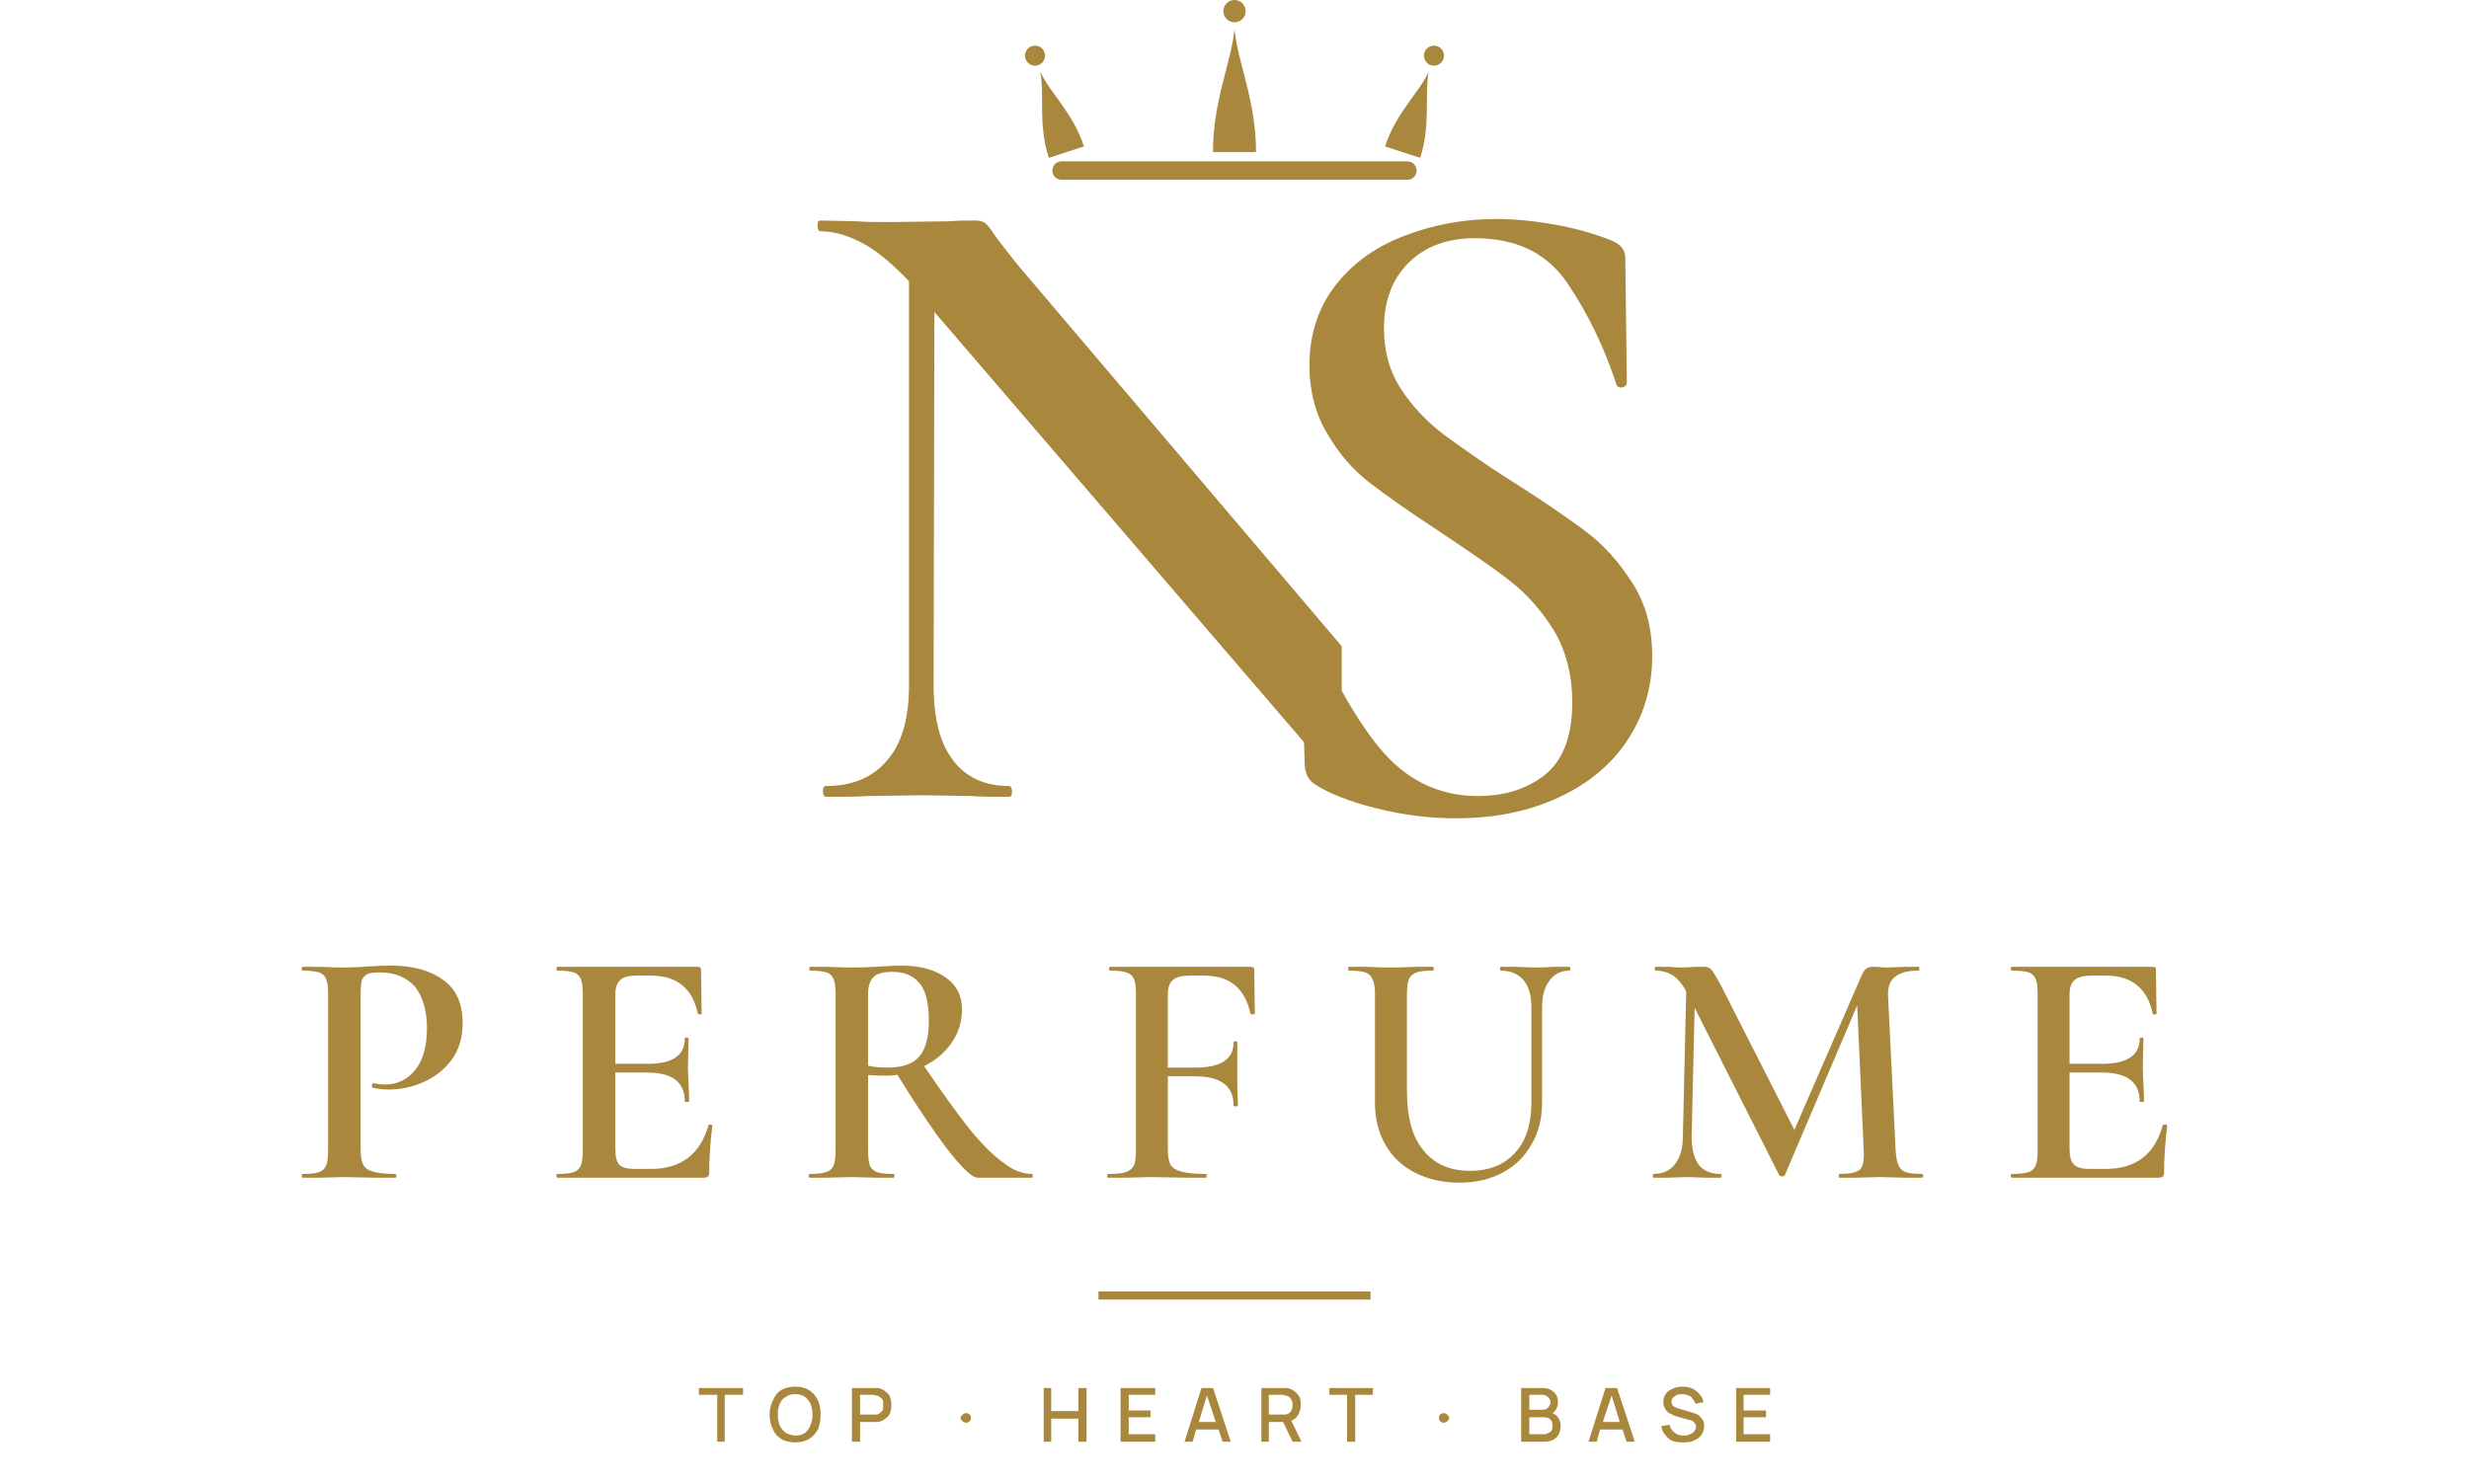
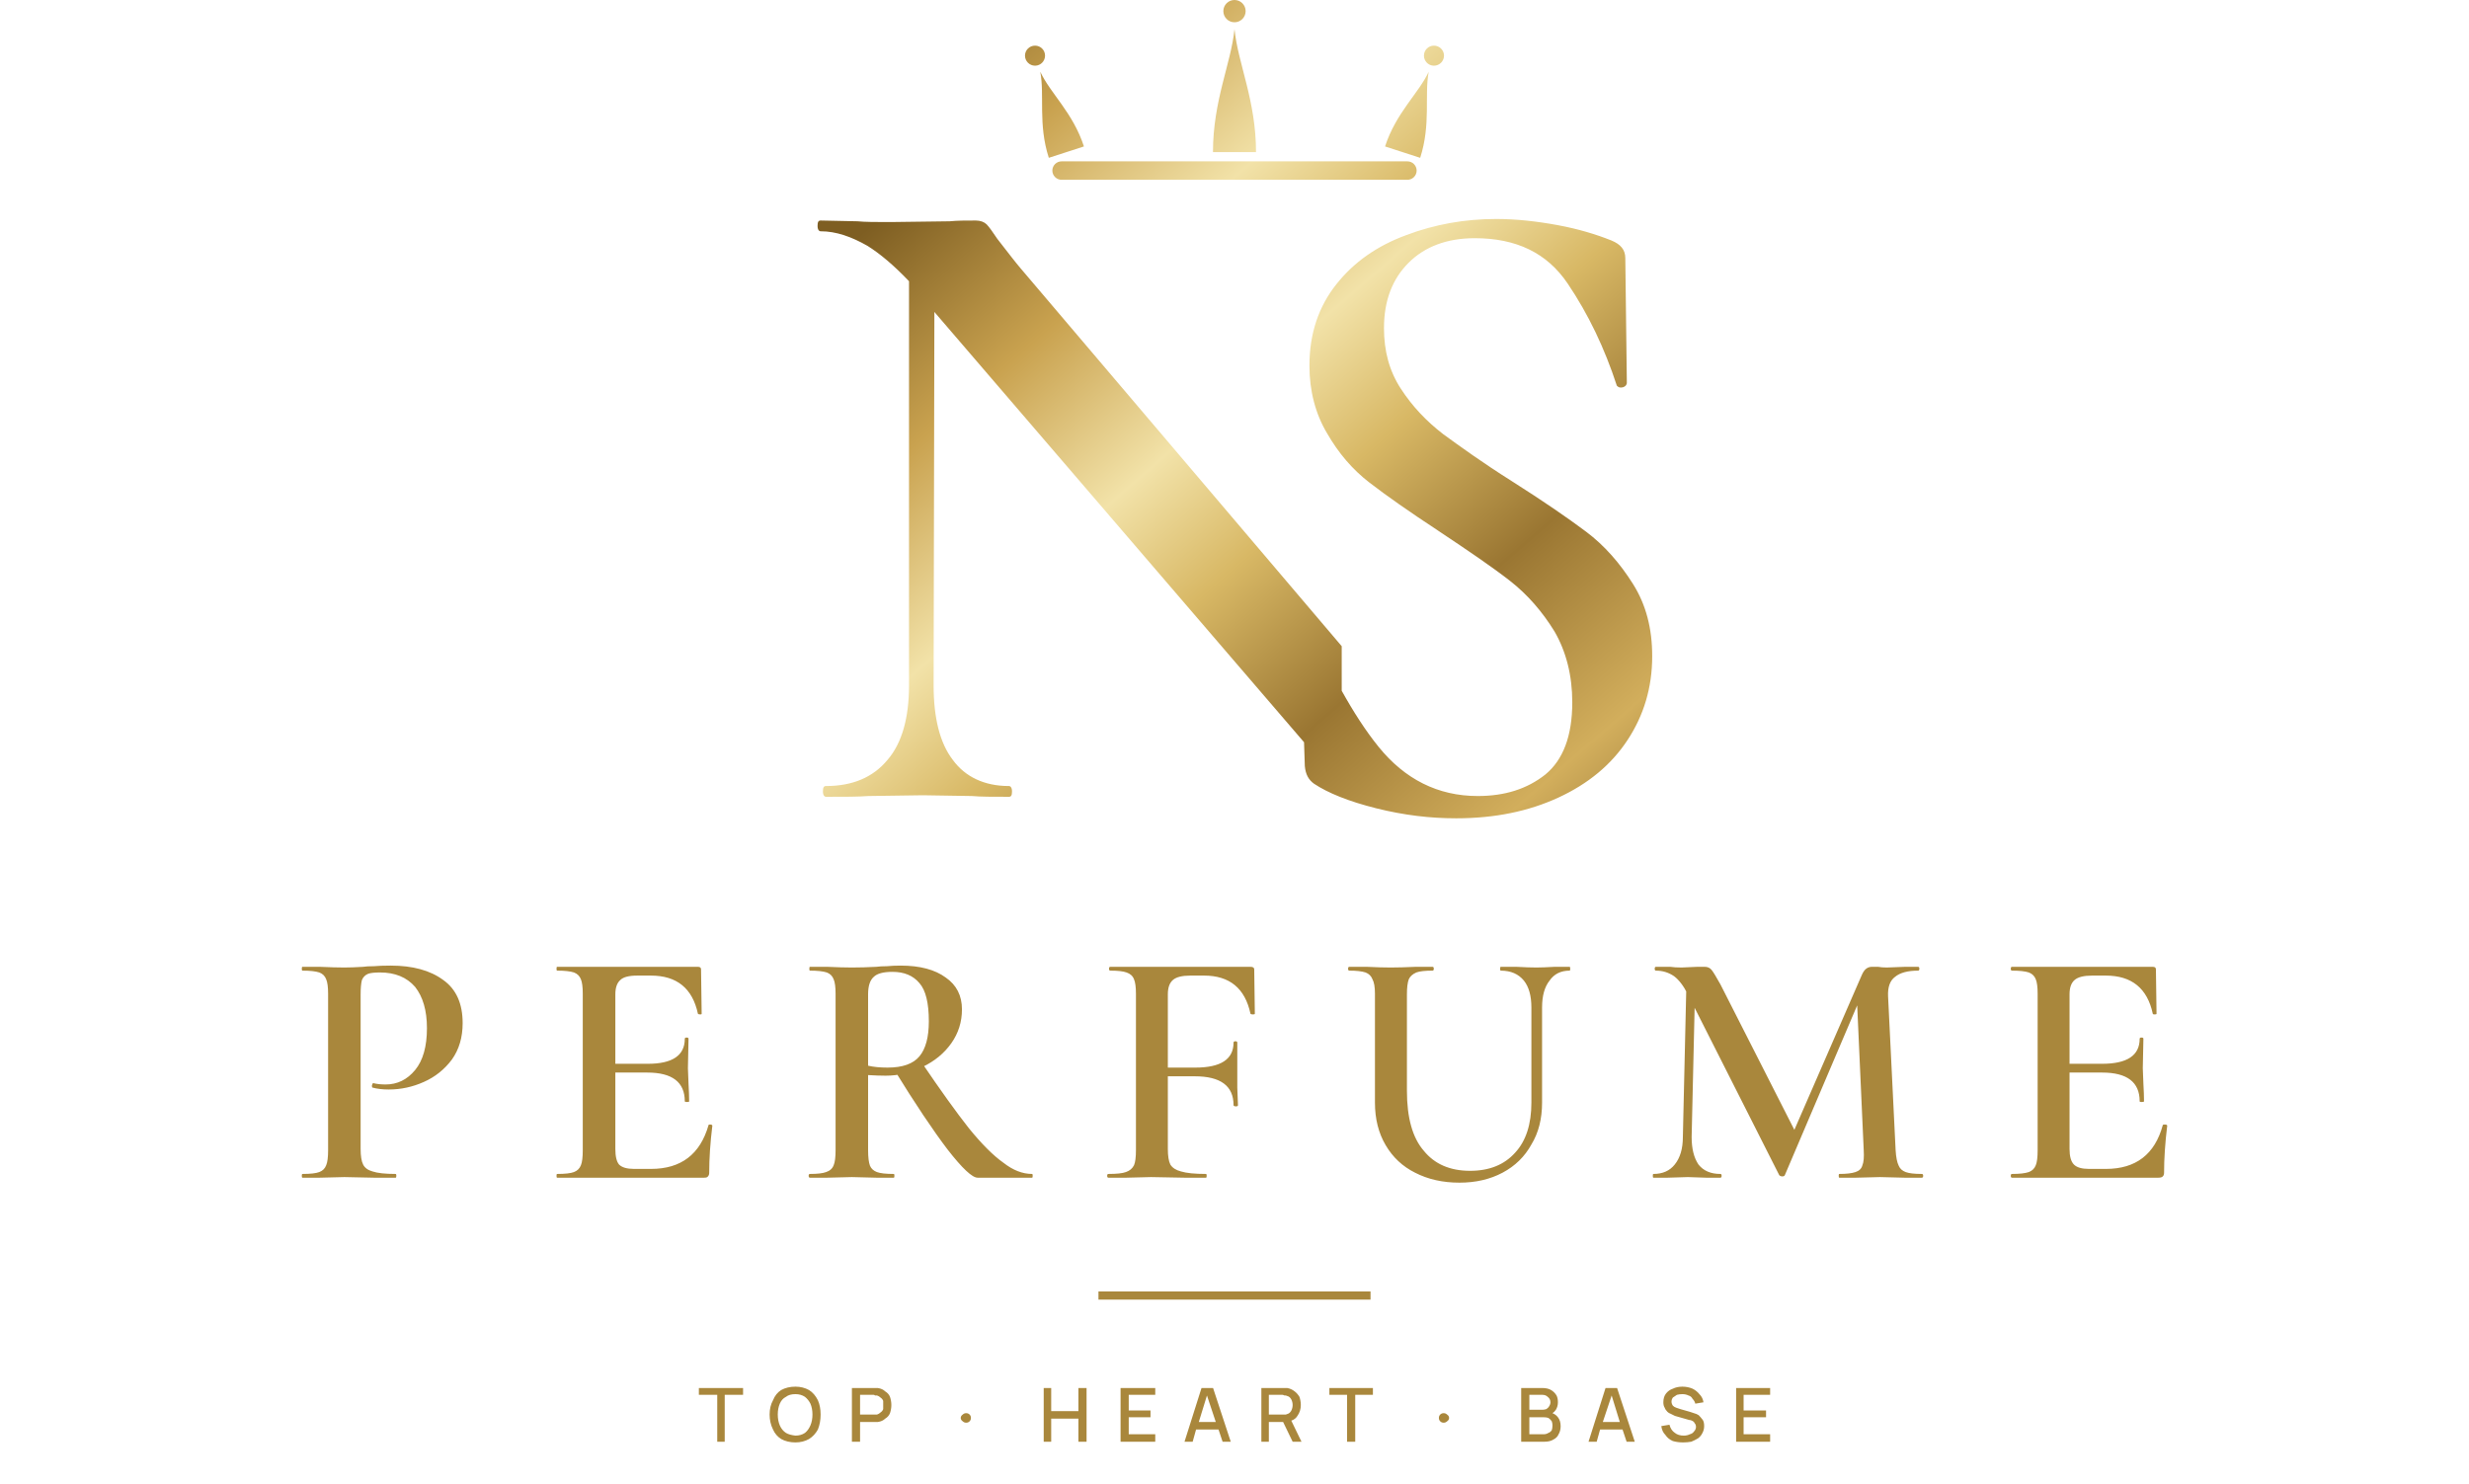
<svg xmlns="http://www.w3.org/2000/svg" viewBox="0 0 363 218.12" width="363" height="218.12" role="img" aria-label="NS Perfume">
-   <g transform="translate(120.2 0) scale(1.129944)" fill="#A9873C">
+   <defs>
+     <linearGradient id="nsGold" gradientUnits="userSpaceOnUse" x1="8" y1="0" x2="100" y2="106">
+       <stop offset="0" stop-color="#7E5E22" />
+       <stop offset="0.18" stop-color="#C9A24F" />
+       <stop offset="0.34" stop-color="#F2E2A8" />
+       <stop offset="0.46" stop-color="#D8B865" />
+       <stop offset="0.62" stop-color="#9A7632" />
+       <stop offset="0.8" stop-color="#D2AE5C" />
+       <stop offset="1" stop-color="#735420" />
+     </linearGradient>
+   </defs>
+   <g transform="translate(120.2 0) scale(1.129944)" fill="url(#nsGold)">
    <path d="M51.45 19.8C51.45 13.08 53.8 8.28 54.25 3.8C54.7 8.28 57.05 13.08 57.05 19.8ZM30.09 20.54C28.67 16.15 29.56 12.39 28.98 9.34C30.29 12.15 33.23 14.66 34.66 19.06ZM73.84 19.06C75.27 14.66 78.21 12.15 79.52 9.34C78.94 12.39 79.83 16.15 78.41 20.54ZM31.75 21L76.75 21C77.41 21 77.95 21.54 77.95 22.2C77.95 22.86 77.41 23.4 76.75 23.4L31.75 23.4C31.09 23.4 30.55 22.86 30.55 22.2C30.55 21.54 31.09 21 31.75 21ZM54.25 0C55.05 0 55.7 0.65 55.7 1.45C55.7 2.25 55.05 2.9 54.25 2.9C53.45 2.9 52.8 2.25 52.8 1.45C52.8 0.65 53.45 0 54.25 0ZM28.3 5.94C29.02 5.94 29.6 6.52 29.6 7.24C29.6 7.96 29.02 8.55 28.3 8.55C27.58 8.55 26.99 7.96 26.99 7.24C26.99 6.52 27.58 5.94 28.3 5.94ZM80.2 5.94C80.92 5.94 81.51 6.52 81.51 7.24C81.51 7.96 80.92 8.55 80.2 8.55C79.48 8.55 78.9 7.96 78.9 7.24C78.9 6.52 79.48 5.94 80.2 5.94Z" />
    <path transform="translate(0 28.4)" d="M15.1,60.8c0,4.2 0.8,7.5 2.5,9.7c1.6,2.2 4.1,3.4 7.3,3.4c0.2,0 0.4,0.2 0.4,0.7c0,0.5 -0.1,0.7 -0.4,0.7c-2.1,0 -3.7,0 -4.8,-0.1l-6.4,-0.1l-7.1,0.1c-1.3,0.1 -3.1,0.1 -5.5,0.1c-0.2,0 -0.4,-0.2 -0.4,-0.7c0,-0.5 0.1,-0.7 0.4,-0.7c3.4,0 6.1,-1.1 8,-3.4c1.9,-2.2 2.8,-5.5 2.8,-9.7v-52.6c-2,-2.1 -3.8,-3.6 -5.4,-4.6c-2.1,-1.2 -4.1,-1.9 -6.1,-1.9c-0.2,0 -0.4,-0.2 -0.4,-0.7c0,-0.5 0.1,-0.7 0.4,-0.7l4.8,0.1c1,0.1 2.4,0.1 4.3,0.1l7.7,-0.1c1,-0.1 2.1,-0.1 3.4,-0.1c0.6,0 1.1,0.2 1.4,0.5c0.3,0.3 0.8,1 1.4,1.9c1.4,1.8 2.4,3.1 3,3.8l41.8,49.2v5.8c1.5,2.7 3.1,5.2 4.8,7.3c3.4,4.2 7.7,6.4 12.9,6.4c3.5,0 6.4,-0.9 8.8,-2.8c2.3,-1.9 3.5,-5 3.5,-9.4c0,-3.5 -0.8,-6.6 -2.3,-9.2c-1.6,-2.6 -3.5,-4.8 -5.8,-6.6c-2.3,-1.8 -5.4,-3.9 -9.3,-6.5c-3.8,-2.5 -6.8,-4.6 -9,-6.3c-2.2,-1.7 -4,-3.8 -5.5,-6.4c-1.5,-2.5 -2.3,-5.5 -2.3,-8.8c0,-4.2 1.2,-7.7 3.5,-10.6c2.3,-2.9 5.3,-5 9.1,-6.4c3.7,-1.4 7.6,-2.1 11.7,-2.1c2.6,0 5.3,0.3 8,0.8c2.7,0.5 5,1.2 7,2c1.2,0.5 1.8,1.2 1.8,2.3l0.2,16.2c0,0.3 -0.2,0.5 -0.5,0.6c-0.4,0.1 -0.6,0 -0.8,-0.2c-1.6,-4.9 -3.7,-9.3 -6.4,-13.3c-2.7,-4 -6.7,-5.9 -12.1,-5.9c-3.6,0 -6.5,1.1 -8.6,3.2c-2.1,2.1 -3.2,4.9 -3.2,8.5c0,3 0.7,5.6 2.2,7.9c1.5,2.3 3.3,4.2 5.5,5.9c2.2,1.6 5.1,3.7 8.9,6.1c4.1,2.6 7.3,4.8 9.7,6.6c2.4,1.8 4.4,4.1 6.1,6.8c1.7,2.7 2.5,5.8 2.5,9.4c0,4.1 -1.1,7.7 -3.2,10.9c-2.1,3.2 -5.1,5.7 -9,7.5c-3.9,1.8 -8.3,2.7 -13.3,2.7c-3.4,0 -6.8,-0.4 -10.4,-1.3c-3.6,-0.9 -6.3,-2 -8.1,-3.2c-0.7,-0.5 -1.1,-1.2 -1.2,-2.3l-0.1,-3.1l-48.1,-56z" />
  </g>
  <path d="M53.02 168.96Q53.02 170.52 53.39 171.26Q53.76 171.99 54.77 172.27Q55.87 172.64 58.17 172.64L58.17 172.64Q58.27 172.64 58.27 172.91Q58.27 173.19 58.17 173.19L58.17 173.19Q56.15 173.19 54.95 173.19L54.95 173.19L50.63 173.1L47.04 173.19Q46.12 173.19 44.47 173.19L44.47 173.19Q44.37 173.19 44.37 172.91Q44.37 172.64 44.47 172.64L44.47 172.64Q46.21 172.64 46.95 172.36Q47.69 172.08 47.96 171.35Q48.24 170.7 48.24 169.14L48.24 169.14L48.24 146.14Q48.24 144.67 47.96 144.02Q47.69 143.29 46.95 143.01Q46.12 142.74 44.47 142.74L44.47 142.74Q44.37 142.74 44.37 142.46Q44.37 142.18 44.47 142.18L44.47 142.18L47.04 142.18Q49.25 142.28 50.63 142.28L50.63 142.28Q51.73 142.28 53.39 142.18L53.39 142.18Q53.94 142.09 54.95 142.09Q55.97 142 57.44 142L57.44 142Q62.31 142 65.17 144.12Q68.02 146.14 68.02 150.46L68.02 150.46Q68.02 153.59 66.45 155.8Q64.8 158.01 62.31 159.11Q59.83 160.22 57.16 160.22L57.16 160.22Q55.78 160.22 54.77 159.94L54.77 159.94Q54.68 159.94 54.68 159.66L54.68 159.66Q54.68 159.57 54.77 159.39Q54.86 159.2 54.95 159.3L54.95 159.3Q55.69 159.48 56.7 159.48L56.7 159.48Q59.28 159.48 61.03 157.36Q62.77 155.25 62.77 151.2L62.77 151.2Q62.77 147.34 61.03 145.13Q59.19 143.01 55.87 143.01L55.87 143.01Q54.68 143.01 54.13 143.2Q53.48 143.47 53.21 144.12Q53.02 144.85 53.02 146.23L53.02 146.23L53.02 168.96ZM81.91 173.19Q81.82 173.19 81.82 172.91Q81.82 172.64 81.91 172.64L81.91 172.64Q83.66 172.64 84.39 172.36Q85.13 172.08 85.41 171.35Q85.68 170.7 85.68 169.14L85.68 169.14L85.68 146.14Q85.68 144.67 85.41 144.02Q85.13 143.29 84.39 143.01Q83.57 142.74 81.91 142.74L81.91 142.74Q81.82 142.74 81.82 142.46Q81.82 142.18 81.91 142.18L81.91 142.18L102.61 142.18Q103.07 142.18 103.07 142.55L103.07 142.55L103.16 149.08Q103.16 149.18 102.98 149.18Q102.7 149.18 102.61 149.08L102.61 149.08Q101.41 143.47 95.71 143.47L95.71 143.47L93.69 143.47Q91.85 143.47 91.2 144.12Q90.47 144.76 90.47 146.23L90.47 146.23L90.47 168.96Q90.47 170.61 91.02 171.26Q91.66 171.9 93.23 171.9L93.23 171.9L95.71 171.9Q102.33 171.9 104.17 165.46L104.17 165.46Q104.17 165.37 104.36 165.37L104.36 165.37Q104.73 165.37 104.73 165.55L104.73 165.55Q104.27 169.32 104.27 172.45L104.27 172.45Q104.27 172.82 104.08 173Q103.99 173.19 103.53 173.19L103.53 173.19L81.91 173.19ZM100.68 161.96Q100.68 157.73 95.16 157.73L95.16 157.73L88.17 157.73L88.17 156.44L95.25 156.44Q100.68 156.44 100.68 152.76L100.68 152.76Q100.68 152.58 100.95 152.58Q101.23 152.58 101.23 152.76L101.23 152.76L101.14 157.09L101.23 159.39Q101.32 160.95 101.32 161.96L101.32 161.96Q101.32 162.06 101.05 162.06Q100.68 162.06 100.68 161.96L100.68 161.96ZM143.73 173.19Q142.54 173.19 139.32 169.05Q136.1 164.82 131.5 157.36L131.5 157.36L135.45 156.17Q139.69 162.42 142.45 165.92Q145.3 169.42 147.51 170.98Q149.62 172.64 151.74 172.64L151.74 172.64Q151.83 172.64 151.83 172.91Q151.83 173.19 151.74 173.19L151.74 173.19L143.73 173.19ZM132.42 142Q136.65 142 139.04 143.75Q141.43 145.4 141.43 148.44L141.43 148.44Q141.43 151.2 139.87 153.41Q138.31 155.62 135.64 156.9Q133.06 158.19 130.21 158.19L130.21 158.19Q129.11 158.19 127.63 158.1L127.63 158.1L127.63 169.14Q127.63 170.7 127.91 171.44Q128.19 172.08 128.92 172.36Q129.66 172.64 131.41 172.64L131.41 172.64Q131.5 172.64 131.5 172.91Q131.5 173.19 131.41 173.19L131.41 173.19Q129.75 173.19 128.83 173.19L128.83 173.19L125.24 173.1L121.65 173.19Q120.73 173.19 119.08 173.19L119.08 173.19Q118.89 173.19 118.89 172.91Q118.89 172.64 119.08 172.64L119.08 172.64Q120.73 172.64 121.47 172.36Q122.3 172.08 122.57 171.35Q122.85 170.7 122.85 169.14L122.85 169.14L122.85 146.14Q122.85 144.67 122.57 144.02Q122.3 143.29 121.56 143.01Q120.73 142.74 119.08 142.74L119.08 142.74Q118.99 142.74 118.99 142.46Q118.99 142.18 119.08 142.18L119.08 142.18L121.65 142.18Q123.86 142.28 125.24 142.28L125.24 142.28Q126.9 142.28 128.83 142.18L128.83 142.18Q129.47 142.09 130.39 142.09Q131.31 142 132.42 142L132.42 142ZM136.56 150.19Q136.56 146.14 135.18 144.58Q133.8 142.92 131.22 142.92L131.22 142.92Q129.2 142.92 128.46 143.66Q127.63 144.39 127.63 146.23L127.63 146.23L127.63 156.72Q128.83 157 130.49 157L130.49 157Q133.8 157 135.18 155.34Q136.56 153.68 136.56 150.19L136.56 150.19ZM162.96 173.19Q162.78 173.19 162.78 172.91Q162.78 172.64 162.96 172.64L162.96 172.64Q164.8 172.64 165.54 172.36Q166.37 172.08 166.73 171.35Q167.01 170.7 167.01 169.14L167.01 169.14L167.01 146.14Q167.01 144.67 166.73 144.02Q166.46 143.29 165.63 143.01Q164.89 142.74 163.24 142.74L163.24 142.74Q163.05 142.74 163.05 142.46Q163.05 142.18 163.24 142.18L163.24 142.18L183.85 142.18Q184.4 142.18 184.4 142.55L184.4 142.55L184.49 149.08Q184.49 149.18 184.21 149.18Q183.94 149.18 183.85 149.08L183.85 149.08Q182.65 143.47 177.04 143.47L177.04 143.47L175.01 143.47Q173.17 143.47 172.44 144.12Q171.7 144.76 171.7 146.23L171.7 146.23L171.7 168.96Q171.7 170.52 172.07 171.26Q172.53 171.99 173.63 172.27Q174.83 172.64 177.31 172.64L177.31 172.64Q177.41 172.64 177.41 172.91Q177.41 173.19 177.31 173.19L177.31 173.19Q175.2 173.19 174.09 173.19L174.09 173.19L169.22 173.1L165.63 173.19Q164.62 173.19 162.96 173.19L162.96 173.19ZM181.36 162.52Q181.36 158.28 175.66 158.28L175.66 158.28L169.49 158.28L169.49 157L175.75 157Q181.36 157 181.36 153.32L181.36 153.32Q181.36 153.13 181.64 153.13Q181.91 153.13 181.91 153.32L181.91 153.32L181.91 157.64Q181.91 159.2 181.91 159.94L181.91 159.94L182.01 162.52Q182.01 162.7 181.73 162.7Q181.36 162.7 181.36 162.52L181.36 162.52ZM225.15 148.16Q225.15 145.59 224.05 144.21Q222.85 142.74 220.65 142.74L220.65 142.74Q220.55 142.74 220.55 142.46Q220.55 142.18 220.65 142.18L220.65 142.18L222.95 142.18Q224.79 142.28 225.89 142.28L225.89 142.28Q226.81 142.28 228.56 142.18L228.56 142.18L230.77 142.18Q230.86 142.18 230.86 142.46Q230.86 142.74 230.77 142.74L230.77 142.74Q228.83 142.74 227.82 144.21Q226.72 145.59 226.72 148.16L226.72 148.16L226.72 162.15Q226.72 165.74 225.15 168.31Q223.68 170.98 220.92 172.45Q218.16 173.92 214.57 173.92L214.57 173.92Q210.89 173.92 208.04 172.45Q205.28 171.07 203.72 168.4Q202.15 165.74 202.15 162.15L202.15 162.15L202.15 146.14Q202.15 144.67 201.79 144.02Q201.51 143.29 200.77 143.01Q199.95 142.74 198.38 142.74L198.38 142.74Q198.2 142.74 198.2 142.46Q198.2 142.18 198.38 142.18L198.38 142.18L200.96 142.18Q203.07 142.28 204.45 142.28L204.45 142.28Q205.93 142.28 208.13 142.18L208.13 142.18L210.62 142.18Q210.8 142.18 210.8 142.46Q210.8 142.74 210.62 142.74L210.62 142.74Q208.96 142.74 208.23 143.01Q207.4 143.38 207.12 144.02Q206.85 144.76 206.85 146.23L206.85 146.23L206.85 160.4Q206.85 166.38 209.33 169.23Q211.72 172.18 216.14 172.18L216.14 172.18Q220.37 172.18 222.76 169.51Q225.15 166.93 225.15 162.15L225.15 162.15L225.15 148.16ZM247.42 167.21L247.97 143.29L249.26 143.38L248.71 167.21Q248.71 169.78 249.72 171.26Q250.82 172.64 252.94 172.64L252.94 172.64Q253.12 172.64 253.12 172.91Q253.12 173.19 252.94 173.19L252.94 173.19Q251.56 173.19 250.82 173.19L250.82 173.19L248.15 173.1L245.21 173.19Q244.47 173.19 243.09 173.19L243.09 173.19Q243 173.19 243 172.91Q243 172.64 243.09 172.64L243.09 172.64Q245.12 172.64 246.22 171.26Q247.42 169.78 247.42 167.21L247.42 167.21ZM282.56 172.64Q282.75 172.64 282.75 172.91Q282.75 173.19 282.56 173.19L282.56 173.19Q281 173.19 279.99 173.19L279.99 173.19L276.4 173.1L272.9 173.19Q271.98 173.19 270.42 173.19L270.42 173.19Q270.33 173.19 270.33 172.91Q270.33 172.64 270.42 172.64L270.42 172.64Q271.98 172.64 272.81 172.36Q273.64 172.08 273.82 171.35Q274.1 170.7 274.01 169.14L274.01 169.14L272.99 146.51L275.11 143.01L262.41 172.82Q262.32 173 262.05 173L262.05 173Q261.77 173 261.59 172.82L261.59 172.82L248.15 146.23Q247.23 144.39 246.13 143.56Q244.93 142.74 243.46 142.74L243.46 142.74Q243.28 142.74 243.28 142.46Q243.28 142.18 243.46 142.18L243.46 142.18L245.58 142.18Q246.22 142.28 247.23 142.28L247.23 142.28L249.53 142.18Q249.99 142.18 250.64 142.18L250.64 142.18Q251.28 142.18 251.65 142.64Q252.02 143.1 252.94 144.76L252.94 144.76L264.07 166.66L261.95 170.43L273.73 143.38Q274.01 142.74 274.37 142.46Q274.74 142.18 275.2 142.18L275.2 142.18Q275.57 142.18 276.12 142.18Q276.67 142.28 277.41 142.28L277.41 142.28L280.08 142.18Q280.72 142.18 282.01 142.18L282.01 142.18Q282.19 142.18 282.19 142.46Q282.19 142.74 282.01 142.74L282.01 142.74Q279.71 142.74 278.61 143.66Q277.5 144.48 277.59 146.51L277.59 146.51L278.7 169.14Q278.79 170.7 279.16 171.44Q279.43 172.08 280.17 172.36Q280.91 172.64 282.56 172.64L282.56 172.64ZM295.81 173.19Q295.63 173.19 295.63 172.91Q295.63 172.64 295.81 172.64L295.81 172.64Q297.47 172.64 298.29 172.36Q299.03 172.08 299.31 171.35Q299.58 170.7 299.58 169.14L299.58 169.14L299.58 146.14Q299.58 144.67 299.31 144.02Q299.03 143.29 298.29 143.01Q297.47 142.74 295.81 142.74L295.81 142.74Q295.63 142.74 295.63 142.46Q295.63 142.18 295.81 142.18L295.81 142.18L316.51 142.18Q316.97 142.18 316.97 142.55L316.97 142.55L317.06 149.08Q317.06 149.18 316.79 149.18Q316.51 149.18 316.51 149.08L316.51 149.08Q315.31 143.47 309.61 143.47L309.61 143.47L307.59 143.47Q305.75 143.47 305.01 144.12Q304.27 144.76 304.27 146.23L304.27 146.23L304.27 168.96Q304.27 170.61 304.92 171.26Q305.56 171.9 307.13 171.9L307.13 171.9L309.61 171.9Q316.23 171.9 317.98 165.46L317.98 165.46Q317.98 165.37 318.26 165.37L318.26 165.37Q318.63 165.37 318.63 165.55L318.63 165.55Q318.17 169.32 318.17 172.45L318.17 172.45Q318.17 172.82 317.98 173Q317.8 173.19 317.34 173.19L317.34 173.19L295.81 173.19ZM314.58 161.96Q314.58 157.73 309.06 157.73L309.06 157.73L302.07 157.73L302.07 156.44L309.06 156.44Q314.58 156.44 314.58 152.76L314.58 152.76Q314.58 152.58 314.85 152.58Q315.13 152.58 315.13 152.76L315.13 152.76L315.04 157.09L315.13 159.39Q315.22 160.95 315.22 161.96L315.22 161.96Q315.22 162.06 314.85 162.06Q314.58 162.06 314.58 161.96L314.58 161.96Z" fill="#A9873C" />
  <rect x="161.5" y="189.92" width="40" height="1.2" fill="#A9873C" />
  <path d="M106.55 212.02L105.45 212.02L105.45 205.12L102.75 205.12L102.75 204.12L109.25 204.12L109.25 205.12L106.55 205.12L106.55 212.02ZM116.95 212.12L116.95 212.12Q115.75 212.12 114.85 211.62Q114.05 211.12 113.65 210.22Q113.15 209.22 113.15 208.02L113.15 208.02Q113.15 206.82 113.65 205.92Q114.05 204.92 114.85 204.42Q115.75 203.92 116.95 203.92L116.95 203.92Q118.05 203.92 118.95 204.42Q119.75 204.92 120.25 205.92Q120.65 206.82 120.65 208.02L120.65 208.02Q120.65 209.22 120.25 210.22Q119.75 211.12 118.95 211.62Q118.05 212.12 116.95 212.12ZM116.95 211.12L116.95 211.12Q117.75 211.12 118.35 210.72Q118.85 210.32 119.15 209.62Q119.45 208.92 119.45 208.02L119.45 208.02Q119.45 207.12 119.15 206.42Q118.85 205.82 118.35 205.42Q117.75 205.02 116.95 205.02L116.95 205.02Q116.05 205.02 115.55 205.42Q114.95 205.72 114.65 206.42Q114.35 207.12 114.35 208.02L114.35 208.02Q114.35 208.92 114.65 209.62Q114.95 210.32 115.55 210.72Q116.05 211.02 116.95 211.12ZM126.45 212.02L125.25 212.02L125.25 204.12L128.45 204.12Q128.55 204.12 128.75 204.12Q128.95 204.12 129.05 204.12L129.05 204.12Q129.75 204.22 130.15 204.62Q130.65 204.92 130.85 205.42Q131.05 206.02 131.05 206.62L131.05 206.62Q131.05 207.22 130.85 207.82Q130.65 208.32 130.15 208.62Q129.75 209.02 129.05 209.12L129.05 209.12Q128.95 209.12 128.75 209.12Q128.55 209.12 128.45 209.12L128.45 209.12L126.45 209.12L126.45 212.02ZM126.45 205.12L126.45 208.02L128.45 208.02Q128.55 208.02 128.65 208.02Q128.85 208.02 128.95 208.02L128.95 208.02Q129.25 207.92 129.45 207.72Q129.75 207.52 129.85 207.22Q129.85 206.92 129.85 206.62L129.85 206.62Q129.85 206.32 129.85 206.02Q129.75 205.72 129.45 205.52Q129.25 205.32 128.95 205.22L128.95 205.22Q128.85 205.22 128.65 205.22Q128.55 205.12 128.45 205.12L128.45 205.12L126.45 205.12ZM142.05 209.22L142.05 209.22Q141.75 209.22 141.55 209.02Q141.25 208.82 141.25 208.52L141.25 208.52Q141.25 208.22 141.55 208.02Q141.75 207.82 142.05 207.82L142.05 207.82Q142.35 207.82 142.55 208.02Q142.75 208.22 142.75 208.52L142.75 208.52Q142.75 208.82 142.55 209.02Q142.35 209.22 142.05 209.22ZM154.55 212.02L153.45 212.02L153.45 204.12L154.55 204.12L154.55 207.52L158.55 207.52L158.55 204.12L159.75 204.12L159.75 212.02L158.55 212.02L158.55 208.62L154.55 208.62L154.55 212.02ZM169.85 212.02L164.75 212.02L164.75 204.12L169.85 204.12L169.85 205.12L165.95 205.12L165.95 207.42L169.15 207.42L169.15 208.42L165.95 208.42L165.95 210.92L169.85 210.92L169.85 212.02ZM175.35 212.02L174.15 212.02L176.65 204.12L178.35 204.12L180.95 212.02L179.75 212.02L179.15 210.22L175.85 210.22L175.35 212.02ZM176.25 209.12L178.75 209.12L177.45 205.22L176.25 209.12ZM186.55 212.02L185.45 212.02L185.45 204.12L188.65 204.12Q188.75 204.12 188.95 204.12Q189.05 204.12 189.25 204.12L189.25 204.12Q189.85 204.22 190.35 204.62Q190.75 204.92 191.05 205.42Q191.25 206.02 191.25 206.62L191.25 206.62Q191.25 207.52 190.75 208.22L190.75 208.22Q190.45 208.72 189.85 208.92L189.85 208.92L191.35 212.02L190.05 212.02L188.65 209.12L186.55 209.12L186.55 212.02ZM186.55 205.12L186.55 208.02L188.55 208.02Q188.65 208.02 188.85 208.02Q188.95 208.02 189.05 208.02L189.05 208.02Q189.45 207.92 189.65 207.72Q189.85 207.52 189.95 207.22Q190.05 206.92 190.05 206.62Q190.05 206.32 189.95 206.02Q189.85 205.72 189.65 205.52Q189.45 205.32 189.05 205.22L189.05 205.22Q188.95 205.22 188.85 205.22Q188.65 205.12 188.55 205.12L188.55 205.12L186.55 205.12ZM199.25 212.02L198.05 212.02L198.05 205.12L195.45 205.12L195.45 204.12L201.85 204.12L201.85 205.12L199.25 205.12L199.25 212.02ZM212.25 209.22L212.25 209.22Q211.95 209.22 211.75 209.02Q211.55 208.82 211.55 208.52L211.55 208.52Q211.55 208.22 211.75 208.02Q211.95 207.82 212.25 207.82L212.25 207.82Q212.55 207.82 212.75 208.02Q213.05 208.22 213.05 208.52L213.05 208.52Q213.05 208.82 212.75 209.02Q212.55 209.22 212.25 209.22ZM227.05 212.02L223.65 212.02L223.65 204.12L226.75 204.12Q227.55 204.12 228.05 204.42Q228.55 204.72 228.85 205.22Q229.05 205.62 229.05 206.22L229.05 206.22Q229.05 206.82 228.75 207.32L228.75 207.32Q228.55 207.62 228.25 207.82L228.25 207.82Q228.75 208.02 229.05 208.42L229.05 208.42Q229.45 208.92 229.45 209.72L229.45 209.72Q229.45 210.42 229.15 210.92Q228.95 211.42 228.35 211.72Q227.85 212.02 227.05 212.02L227.05 212.02ZM224.85 208.42L224.85 210.92L226.95 210.92Q227.35 210.92 227.65 210.72Q227.95 210.62 228.15 210.32Q228.25 210.02 228.25 209.62L228.25 209.62Q228.25 209.32 228.15 209.02Q227.95 208.72 227.65 208.52Q227.35 208.42 226.95 208.42L226.95 208.42L224.85 208.42ZM224.85 205.12L224.85 207.32L226.75 207.32Q227.05 207.32 227.35 207.22Q227.65 207.02 227.75 206.82Q227.95 206.52 227.95 206.22L227.95 206.22Q227.95 205.72 227.55 205.42Q227.25 205.12 226.75 205.12L226.75 205.12L224.85 205.12ZM234.75 212.02L233.55 212.02L236.05 204.12L237.75 204.12L240.35 212.02L239.15 212.02L238.55 210.22L235.25 210.22L234.75 212.02ZM235.65 209.12L238.15 209.12L236.95 205.22L235.65 209.12ZM247.45 212.12L247.45 212.12Q246.65 212.12 245.95 211.92Q245.25 211.62 244.85 211.02Q244.35 210.52 244.25 209.72L244.25 209.72L245.45 209.52Q245.65 210.32 246.25 210.72Q246.75 211.12 247.55 211.12L247.55 211.12Q248.05 211.12 248.45 210.92Q248.85 210.82 249.05 210.52Q249.35 210.22 249.35 209.82L249.35 209.82Q249.35 209.62 249.25 209.42Q249.15 209.32 249.05 209.12Q248.95 209.02 248.75 208.92Q248.55 208.82 248.35 208.82L248.35 208.82L246.25 208.22Q246.05 208.12 245.65 207.92Q245.35 207.82 245.15 207.62Q244.85 207.32 244.75 207.02Q244.55 206.72 244.55 206.22L244.55 206.22Q244.55 205.42 244.95 204.92Q245.35 204.42 245.95 204.22Q246.55 203.92 247.35 203.92L247.35 203.92Q248.15 203.92 248.85 204.22Q249.45 204.52 249.85 205.02Q250.35 205.52 250.45 206.22L250.45 206.22L249.25 206.42Q249.15 206.02 248.85 205.72Q248.65 205.32 248.25 205.22Q247.85 205.02 247.35 205.02L247.35 205.02Q246.95 205.02 246.55 205.12Q246.25 205.32 245.95 205.52Q245.75 205.82 245.75 206.12L245.75 206.12Q245.75 206.42 245.95 206.72Q246.15 206.92 246.45 207.02Q246.75 207.12 247.05 207.22L247.05 207.22L248.45 207.62Q248.75 207.72 249.05 207.82Q249.45 207.92 249.75 208.12Q250.05 208.42 250.35 208.82Q250.55 209.12 250.55 209.72L250.55 209.72Q250.55 210.32 250.25 210.82Q250.05 211.22 249.65 211.52Q249.15 211.82 248.65 212.02Q248.05 212.12 247.45 212.12ZM260.25 212.02L255.25 212.02L255.25 204.12L260.25 204.12L260.25 205.12L256.35 205.12L256.35 207.42L259.65 207.42L259.65 208.42L256.35 208.42L256.35 210.92L260.25 210.92L260.25 212.02Z" fill="#A9873C" />
</svg>
